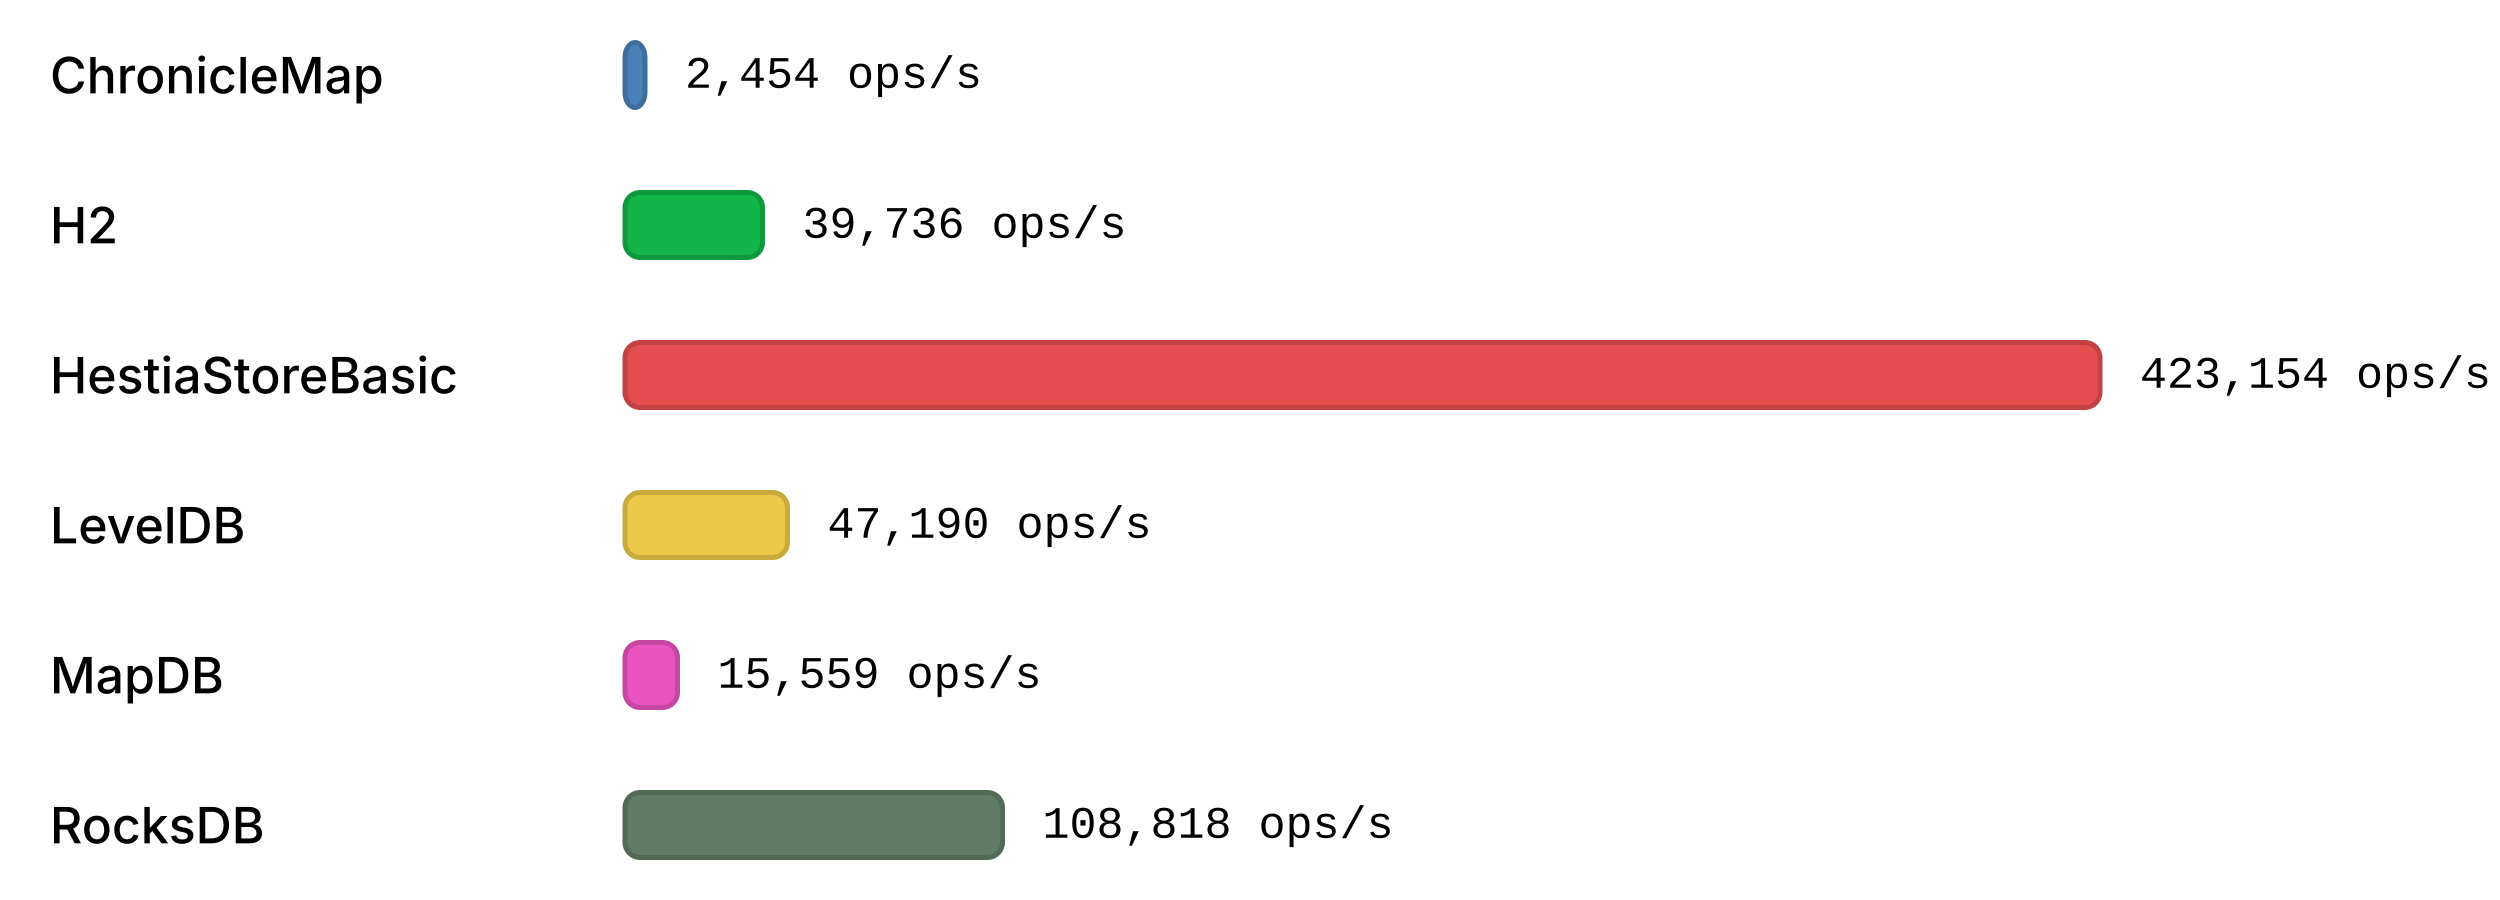
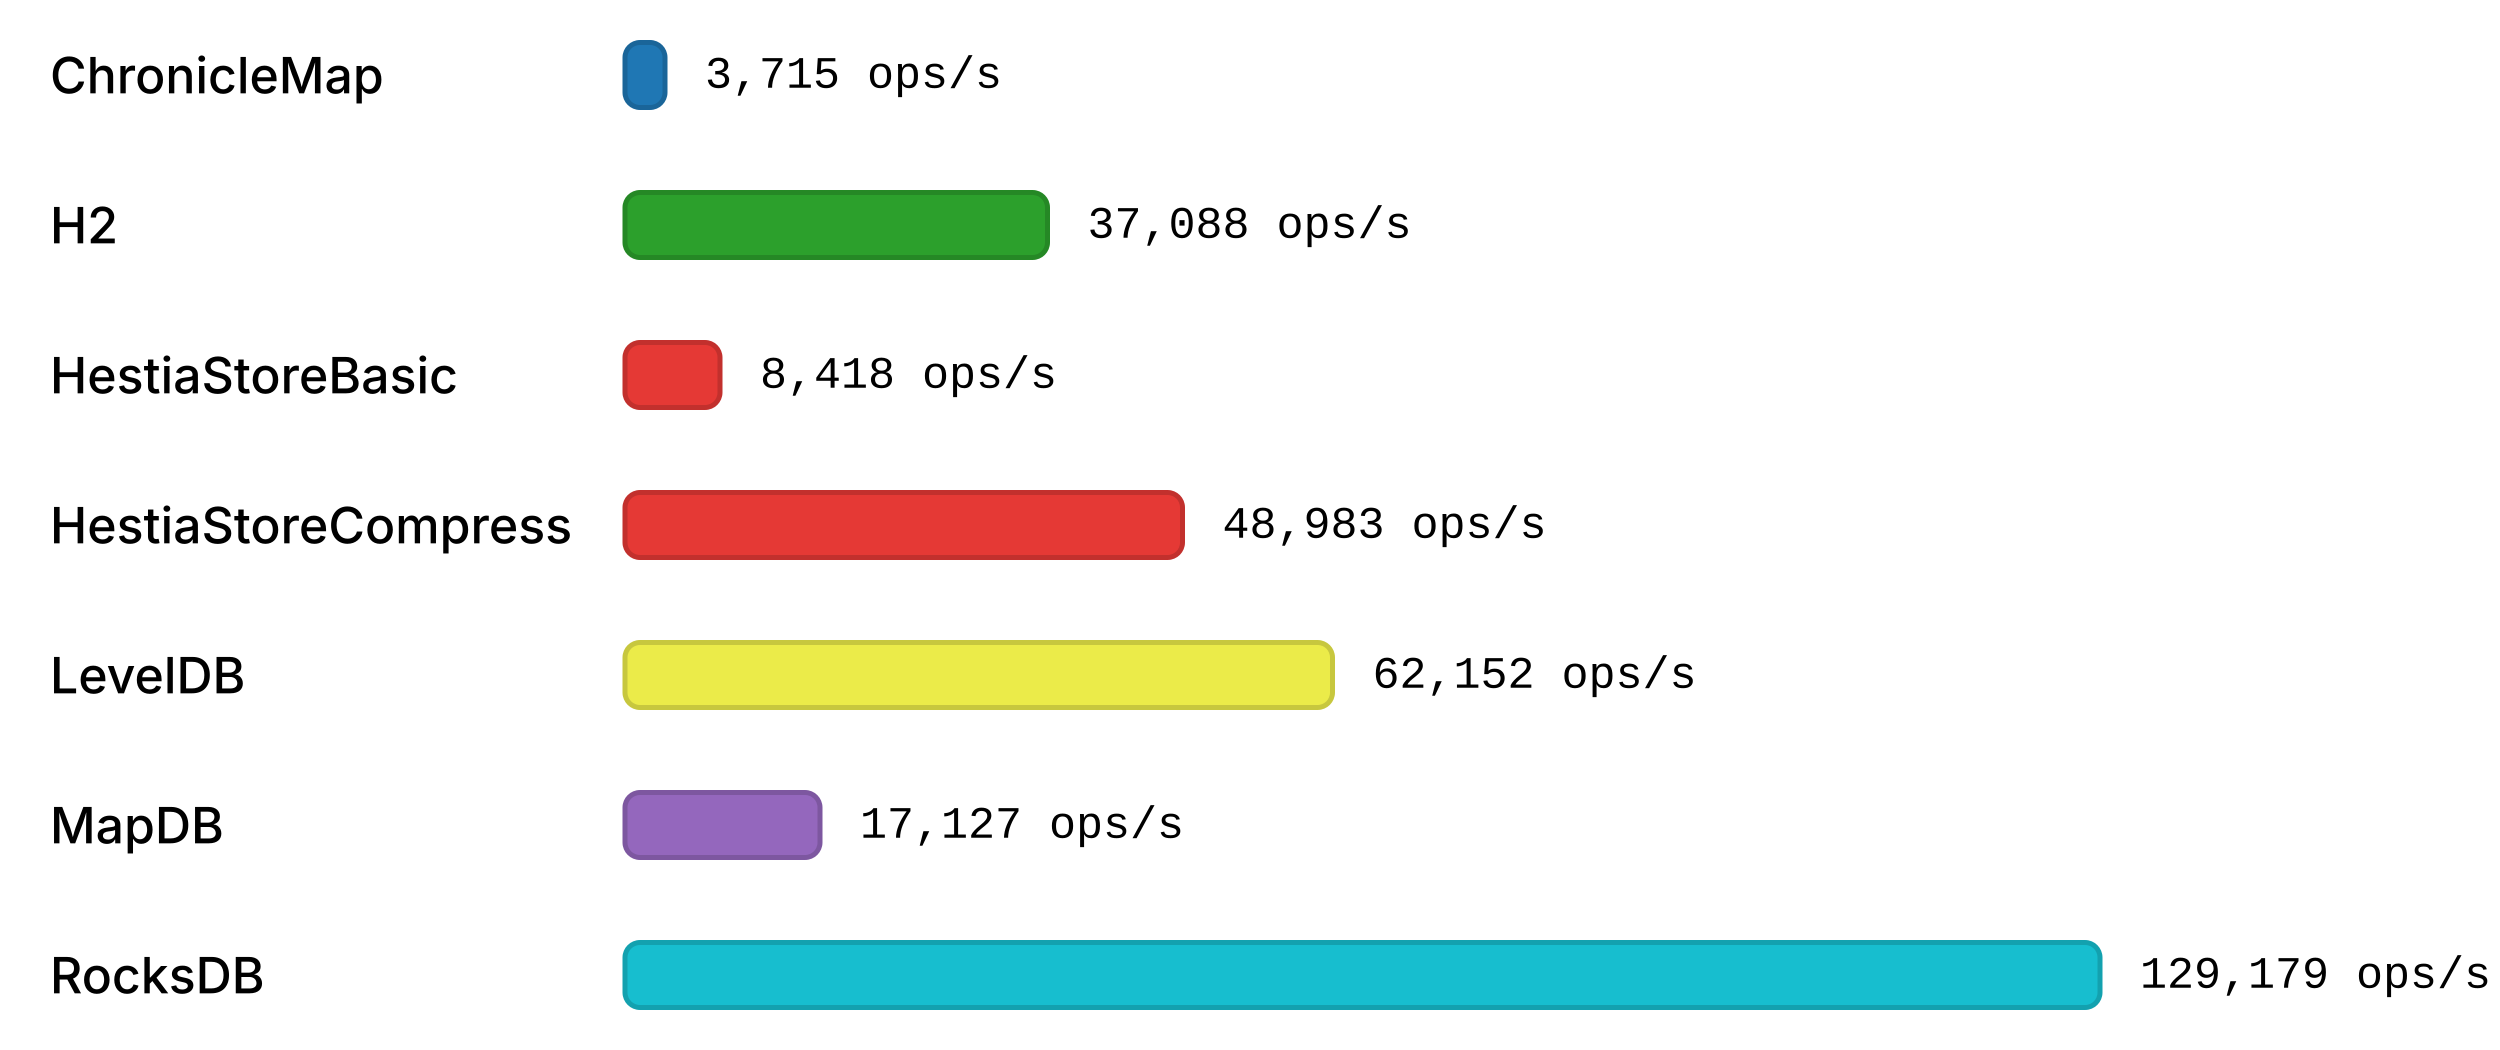
- <svg xmlns="http://www.w3.org/2000/svg" width="1000" height="360" viewBox="0 0 1000 360">
+ <svg xmlns="http://www.w3.org/2000/svg" width="1000" height="420" viewBox="0 0 1000 420">
  <style>
        text { fill: currentColor; dominant-baseline: middle; }
        .label { font: 500 20px "Inter", "Helvetica Neue", Arial, sans-serif; }
        .value { font: 18px "IBM Plex Mono", "Courier New", monospace; }
    </style>
  <rect x="0" y="10" width="1000" height="40" fill="rgba(255,255,255,0.15)" />
  <text class="label" x="20" y="30">ChronicleMap</text>
-   <rect x="250" y="17" width="8" height="26" rx="6" ry="6" fill="#4b81ba" stroke="#3F6D9E" stroke-width="2" />
-   <text class="value" x="274" y="30">2,454 ops/s</text>
+   <rect x="250" y="17" width="16" height="26" rx="6" ry="6" fill="#1F77B4" stroke="#1A6599" stroke-width="2" />
+   <text class="value" x="282" y="30">3,715 ops/s</text>
  <rect x="0" y="70" width="1000" height="40" fill="rgba(255,255,255,0.15)" />
  <text class="label" x="20" y="90">H2</text>
-   <rect x="250" y="77" width="55" height="26" rx="6" ry="6" fill="#12b548" stroke="#0F993D" stroke-width="2" />
-   <text class="value" x="321" y="90">39,736 ops/s</text>
+   <rect x="250" y="77" width="169" height="26" rx="6" ry="6" fill="#2CA02C" stroke="#258825" stroke-width="2" />
+   <text class="value" x="435" y="90">37,088 ops/s</text>
  <rect x="0" y="130" width="1000" height="40" fill="rgba(255,255,255,0.15)" />
  <text class="label" x="20" y="150">HestiaStoreBasic</text>
-   <rect x="250" y="137" width="590" height="26" rx="6" ry="6" fill="#e64d4f" stroke="#C34143" stroke-width="2" />
-   <text class="value" x="856" y="150">423,154 ops/s</text>
+   <rect x="250" y="137" width="38" height="26" rx="6" ry="6" fill="#E53935" stroke="#C2302D" stroke-width="2" />
+   <text class="value" x="304" y="150">8,418 ops/s</text>
  <rect x="0" y="190" width="1000" height="40" fill="rgba(255,255,255,0.15)" />
-   <text class="label" x="20" y="210">LevelDB</text>
-   <rect x="250" y="197" width="65" height="26" rx="6" ry="6" fill="#EDC948" stroke="#C9AA3D" stroke-width="2" />
-   <text class="value" x="331" y="210">47,190 ops/s</text>
+   <text class="label" x="20" y="210">HestiaStoreCompress</text>
+   <rect x="250" y="197" width="223" height="26" rx="6" ry="6" fill="#E53935" stroke="#C2302D" stroke-width="2" />
+   <text class="value" x="489" y="210">48,983 ops/s</text>
  <rect x="0" y="250" width="1000" height="40" fill="rgba(255,255,255,0.15)" />
-   <text class="label" x="20" y="270">MapDB</text>
-   <rect x="250" y="257" width="21" height="26" rx="6" ry="6" fill="#ea54c0" stroke="#C647A3" stroke-width="2" />
-   <text class="value" x="287" y="270">15,559 ops/s</text>
+   <text class="label" x="20" y="270">LevelDB</text>
+   <rect x="250" y="257" width="283" height="26" rx="6" ry="6" fill="#ebeb49" stroke="#C7C73E" stroke-width="2" />
+   <text class="value" x="549" y="270">62,152 ops/s</text>
  <rect x="0" y="310" width="1000" height="40" fill="rgba(255,255,255,0.15)" />
-   <text class="label" x="20" y="330">RocksDB</text>
-   <rect x="250" y="317" width="151" height="26" rx="6" ry="6" fill="#607c65" stroke="#516955" stroke-width="2" />
-   <text class="value" x="417" y="330">108,818 ops/s</text>
+   <text class="label" x="20" y="330">MapDB</text>
+   <rect x="250" y="317" width="78" height="26" rx="6" ry="6" fill="#9467BD" stroke="#7D57A0" stroke-width="2" />
+   <text class="value" x="344" y="330">17,127 ops/s</text>
+   <rect x="0" y="370" width="1000" height="40" fill="rgba(255,255,255,0.15)" />
+   <text class="label" x="20" y="390">RocksDB</text>
+   <rect x="250" y="377" width="590" height="26" rx="6" ry="6" fill="#17BECF" stroke="#13A1AF" stroke-width="2" />
+   <text class="value" x="856" y="390">129,179 ops/s</text>
</svg>
